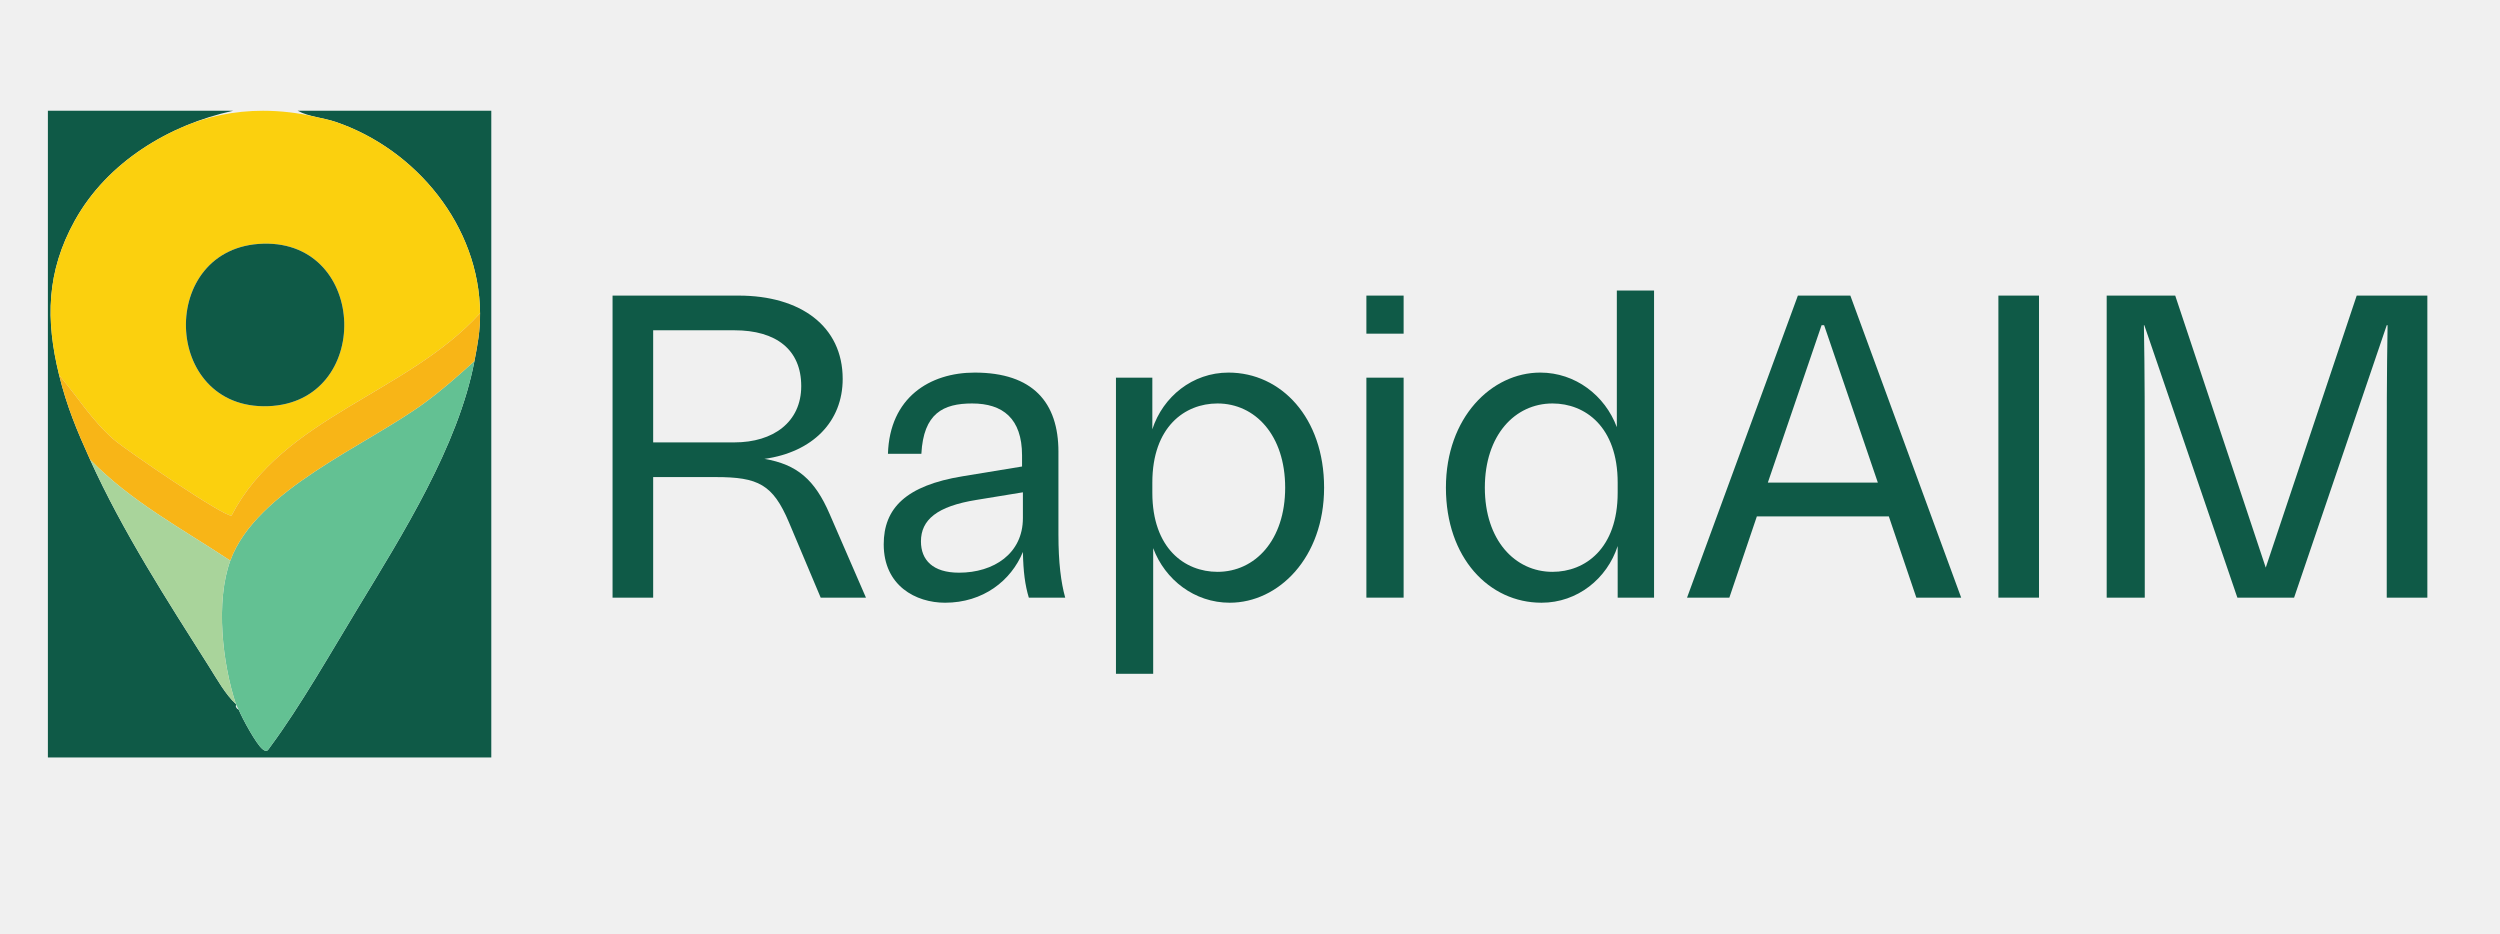
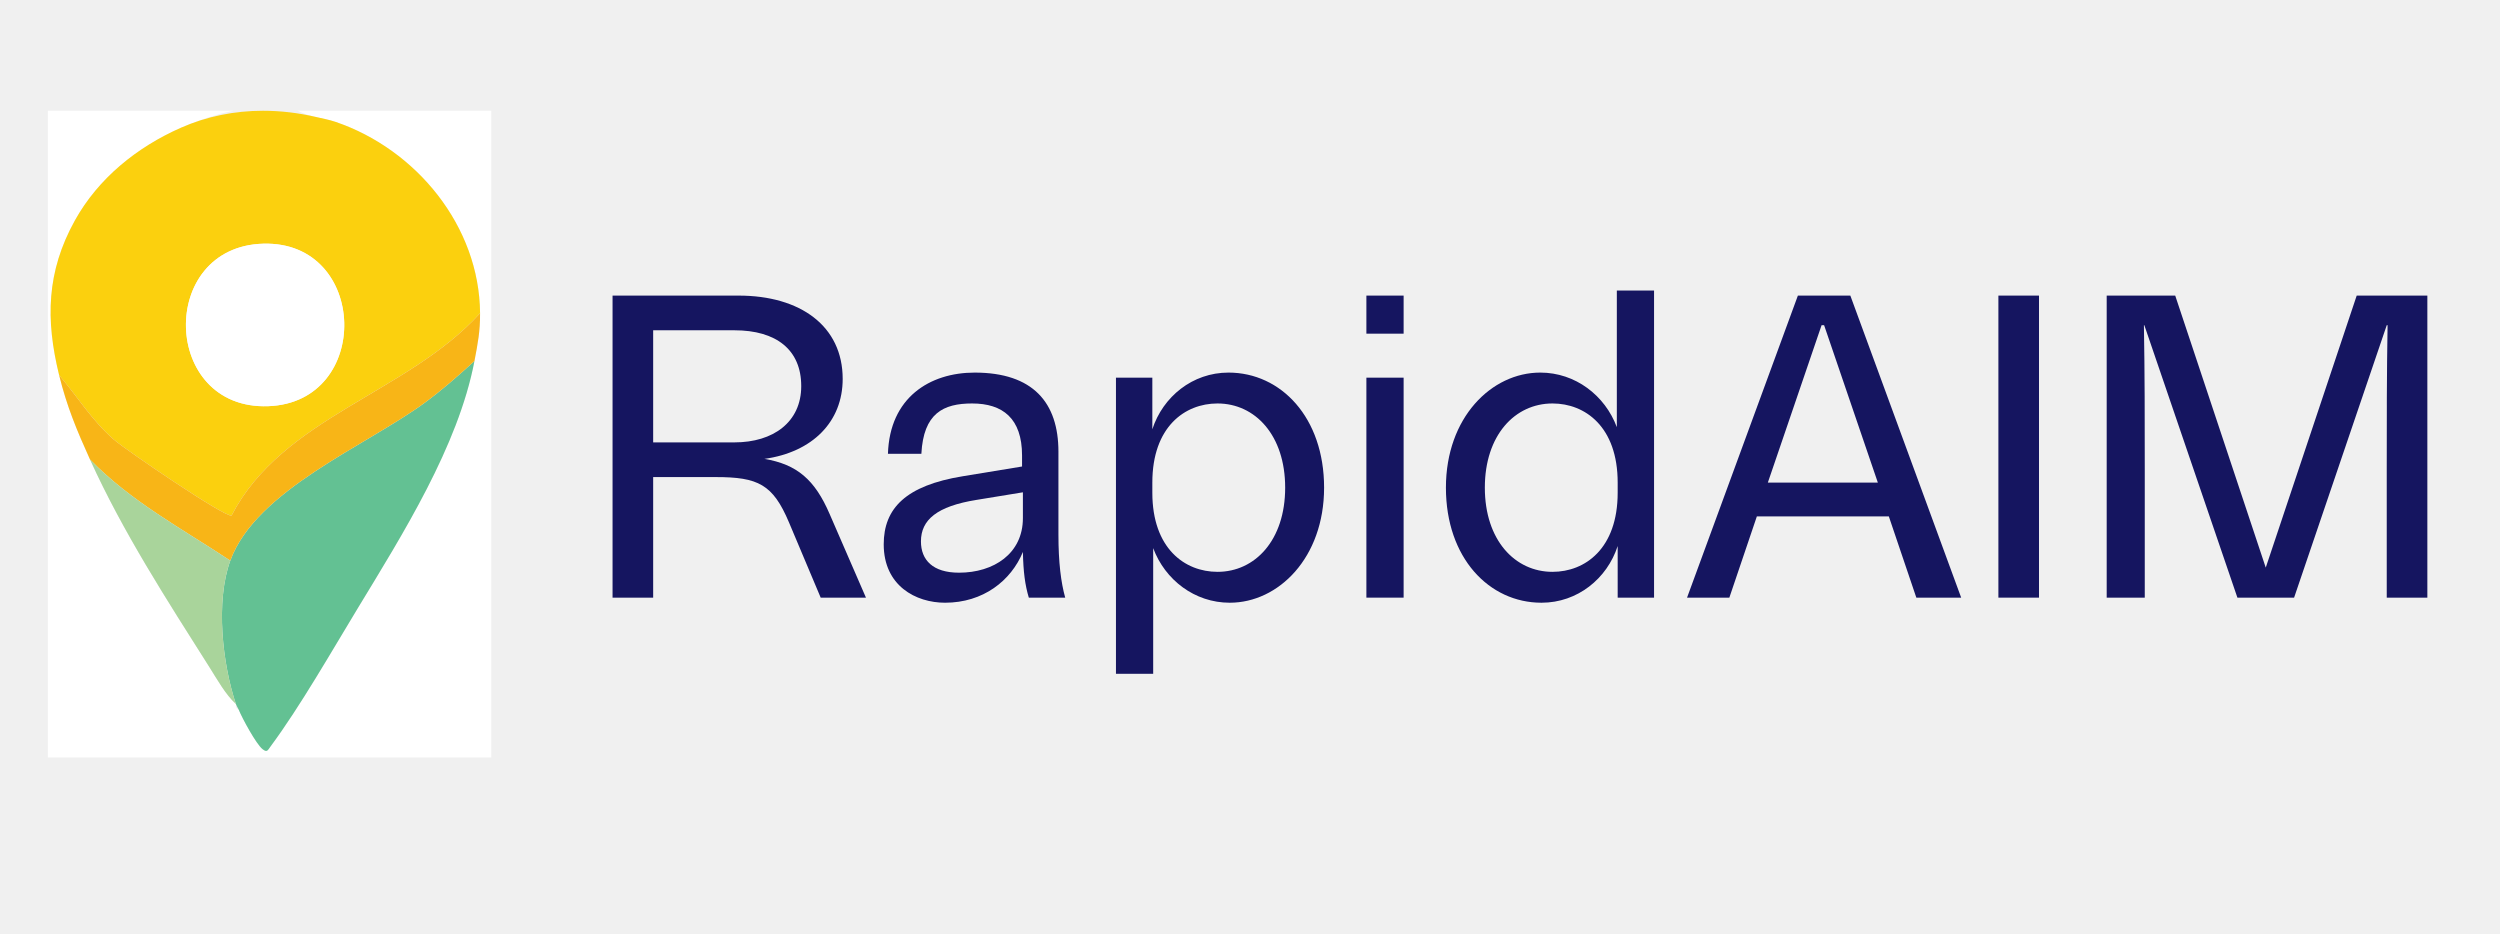
<svg xmlns="http://www.w3.org/2000/svg" version="1.1" id="svg2" width="2040.44" height="761.515" viewBox="0 0 2040.44 761.515">
  <defs id="defs6">
    <clipPath clipPathUnits="userSpaceOnUse" id="clipPath16">
      <path d="M 0,571.136 H 1530.326 V 0 H 0 Z" id="path14" />
    </clipPath>
  </defs>
  <g id="g8" transform="matrix(1.333333,0,0,-1.333333,0,761.5147)">
    <g id="g10">
      <g id="g12" clip-path="url(#clipPath16)">
        <g id="g18" transform="translate(399.824,368.9583)">
-           <path d="m 0,0 v -68.624 h 49.72 c 23.824,0 40.915,12.431 40.915,34.442 C 90.635,-11.912 75.356,0 49.72,0 Z m 52.31,21.234 c 37.807,0 63.703,-18.644 63.703,-51.014 0,-26.155 -18.386,-44.8 -47.908,-48.943 19.941,-3.366 30.817,-12.689 39.88,-33.664 l 22.271,-51.274 h -27.709 l -19.422,46.095 c -9.84,23.306 -18.903,27.708 -44.799,27.708 H 0 v -73.803 H -24.859 V 21.234 Z" style="fill:#0F5A47;fill-opacity:1;fill-rule:nonzero;stroke:none" id="path20" />
+           <path d="m 0,0 v -68.624 h 49.72 c 23.824,0 40.915,12.431 40.915,34.442 C 90.635,-11.912 75.356,0 49.72,0 Z m 52.31,21.234 c 37.807,0 63.703,-18.644 63.703,-51.014 0,-26.155 -18.386,-44.8 -47.908,-48.943 19.941,-3.366 30.817,-12.689 39.88,-33.664 l 22.271,-51.274 h -27.709 l -19.422,46.095 c -9.84,23.306 -18.903,27.708 -44.799,27.708 H 0 v -73.803 H -24.859 V 21.234 Z" style="fill:#151560;fill-opacity:1;fill-rule:nonzero;stroke:none" id="path20" />
        </g>
        <g id="g22" transform="translate(587.0457,220.576)">
-           <path d="M 0,0 C 21.235,0 39.103,11.653 39.103,33.406 V 49.202 L 10.617,44.541 C -13.465,40.656 -23.306,32.37 -23.306,19.163 -23.306,7.769 -16.055,0 0,0 M 42.729,-15.278 C 40.397,-7.51 39.362,0.518 39.103,12.689 31.853,-4.92 14.761,-18.386 -8.545,-18.386 c -17.868,0 -37.549,10.359 -37.549,35.736 0,22.012 13.466,35.995 48.425,41.692 l 36.254,5.957 v 6.732 c 0,22.789 -11.912,31.852 -30.557,31.852 -17.609,0 -29.78,-5.956 -31.075,-30.816 h -20.457 c 1.035,34.442 25.637,49.72 53.086,49.72 35.736,0 51.273,-18.386 51.273,-48.425 V 23.306 c 0,-17.091 1.554,-29.262 4.144,-38.584 z" style="fill:#0F5A47;fill-opacity:1;fill-rule:nonzero;stroke:none" id="path24" />
+           <path d="M 0,0 C 21.235,0 39.103,11.653 39.103,33.406 V 49.202 L 10.617,44.541 C -13.465,40.656 -23.306,32.37 -23.306,19.163 -23.306,7.769 -16.055,0 0,0 M 42.729,-15.278 C 40.397,-7.51 39.362,0.518 39.103,12.689 31.853,-4.92 14.761,-18.386 -8.545,-18.386 c -17.868,0 -37.549,10.359 -37.549,35.736 0,22.012 13.466,35.995 48.425,41.692 l 36.254,5.957 v 6.732 c 0,22.789 -11.912,31.852 -30.557,31.852 -17.609,0 -29.78,-5.956 -31.075,-30.816 h -20.457 c 1.035,34.442 25.637,49.72 53.086,49.72 35.736,0 51.273,-18.386 51.273,-48.425 V 23.306 c 0,-17.091 1.554,-29.262 4.144,-38.584 z" style="fill:#151560;fill-opacity:1;fill-rule:nonzero;stroke:none" id="path24" />
        </g>
        <g id="g26" transform="translate(786.696,272.6263)">
-           <path d="m 0,0 c 0,32.111 -18.386,51.533 -41.434,51.533 -19.939,0 -39.879,-14.243 -39.879,-48.426 v -6.214 c 0,-34.183 19.94,-48.425 39.879,-48.425 C -18.386,-51.532 0,-32.11 0,0 M -81.313,67.329 V 35.736 c 6.474,19.94 24.601,34.701 46.613,34.701 32.11,0 58.524,-27.45 58.524,-70.437 0,-42.987 -27.968,-70.436 -57.748,-70.436 -21.493,0 -39.62,13.983 -46.871,33.405 v -76.909 h -22.788 V 67.329 Z" style="fill:#0F5A47;fill-opacity:1;fill-rule:nonzero;stroke:none" id="path28" />
+           <path d="m 0,0 c 0,32.111 -18.386,51.533 -41.434,51.533 -19.939,0 -39.879,-14.243 -39.879,-48.426 v -6.214 c 0,-34.183 19.94,-48.425 39.879,-48.425 C -18.386,-51.532 0,-32.11 0,0 M -81.313,67.329 V 35.736 c 6.474,19.94 24.601,34.701 46.613,34.701 32.11,0 58.524,-27.45 58.524,-70.437 0,-42.987 -27.968,-70.436 -57.748,-70.436 -21.493,0 -39.62,13.983 -46.871,33.405 v -76.909 h -22.788 V 67.329 Z" style="fill:#151560;fill-opacity:1;fill-rule:nonzero;stroke:none" id="path28" />
        </g>
-         <path d="m 859.199,205.298 h -22.788 v 134.658 h 22.788 z m 0,161.589 h -22.788 v 23.306 h 22.788 z" style="fill:#0F5A47;fill-opacity:1;fill-rule:nonzero;stroke:none" id="path30" />
+         <path d="m 859.199,205.298 h -22.788 v 134.658 h 22.788 z m 0,161.589 h -22.788 v 23.306 h 22.788 z" style="fill:#151560;fill-opacity:1;fill-rule:nonzero;stroke:none" id="path30" />
        <g id="g32" transform="translate(908.9177,272.6263)">
-           <path d="m 0,0 c 0,-32.11 18.386,-51.532 41.433,-51.532 19.94,0 39.88,14.242 39.88,48.425 v 6.214 c 0,34.183 -19.94,48.426 -39.88,48.426 C 18.386,51.533 0,32.111 0,0 m 81.313,-67.329 v 31.593 c -6.474,-19.94 -24.601,-34.7 -46.613,-34.7 -32.11,0 -58.524,27.449 -58.524,70.436 0,42.987 27.968,70.437 57.747,70.437 21.494,0 39.621,-13.984 46.872,-33.406 v 83.643 h 22.788 V -67.329 Z" style="fill:#0F5A47;fill-opacity:1;fill-rule:nonzero;stroke:none" id="path34" />
+           <path d="m 0,0 c 0,-32.11 18.386,-51.532 41.433,-51.532 19.94,0 39.88,14.242 39.88,48.425 v 6.214 c 0,34.183 -19.94,48.426 -39.88,48.426 C 18.386,51.533 0,32.111 0,0 m 81.313,-67.329 v 31.593 c -6.474,-19.94 -24.601,-34.7 -46.613,-34.7 -32.11,0 -58.524,27.449 -58.524,70.436 0,42.987 27.968,70.437 57.747,70.437 21.494,0 39.621,-13.984 46.872,-33.406 v 83.643 h 22.788 V -67.329 Z" style="fill:#151560;fill-opacity:1;fill-rule:nonzero;stroke:none" id="path34" />
        </g>
        <g id="g36" transform="translate(1149.484,275.7337)">
-           <path d="m 0,0 -32.888,96.332 h -1.553 L -67.329,0 Z M -16.832,114.459 51.015,-70.436 h -27.45 l -16.833,49.72 h -80.794 l -16.832,-49.72 h -25.896 l 67.847,184.895 z" style="fill:#0F5A47;fill-opacity:1;fill-rule:nonzero;stroke:none" id="path38" />
+           <path d="m 0,0 -32.888,96.332 h -1.553 L -67.329,0 Z M -16.832,114.459 51.015,-70.436 h -27.45 l -16.833,49.72 h -80.794 l -16.832,-49.72 h -25.896 l 67.847,184.895 z" style="fill:#151560;fill-opacity:1;fill-rule:nonzero;stroke:none" id="path38" />
        </g>
-         <path d="m 1248.14,205.298 h -24.859 v 184.895 h 24.859 z" style="fill:#0F5A47;fill-opacity:1;fill-rule:nonzero;stroke:none" id="path40" />
+         <path d="m 1248.14,205.298 h -24.859 v 184.895 h 24.859 z" style="fill:#151560;fill-opacity:1;fill-rule:nonzero;stroke:none" id="path40" />
        <g id="g42" transform="translate(1312.618,372.0657)">
-           <path d="m 0,0 h -0.259 c 0.518,-29.262 0.518,-58.265 0.518,-87.527 v -79.241 H -23.047 V 18.127 H 18.904 L 74.32,-148.382 129.996,18.127 h 43.246 v -184.895 h -24.859 v 79.241 c 0,29.262 0,58.265 0.517,87.527 h -0.517 L 91.671,-166.768 h -34.7 z" style="fill:#0F5A47;fill-opacity:1;fill-rule:nonzero;stroke:none" id="path44" />
+           <path d="m 0,0 h -0.259 c 0.518,-29.262 0.518,-58.265 0.518,-87.527 v -79.241 H -23.047 V 18.127 H 18.904 L 74.32,-148.382 129.996,18.127 h 43.246 v -184.895 h -24.859 v 79.241 c 0,29.262 0,58.265 0.517,87.527 h -0.517 L 91.671,-166.768 h -34.7 z" style="fill:#151560;fill-opacity:1;fill-rule:nonzero;stroke:none" id="path44" />
        </g>
        <g id="g46" transform="translate(142.6917,503.3405)">
-           <path d="m 0,0 c -39.225,-8.584 -77.091,-31.467 -96.919,-67.269 -17.293,-31.223 -17.938,-60.586 -9.588,-94.531 4.725,-19.205 10.844,-33.847 18.897,-51.638 20.074,-44.348 47.17,-86.185 73.154,-127.228 4.716,-7.45 9.752,-16.591 16.174,-22.522 0.172,-0.517 -0.181,-1.214 0,-1.722 0.449,-1.256 1.672,-1.608 1.718,-1.721 2.123,-5.244 10.707,-21.087 14.576,-24.142 2.857,-2.255 3.099,-0.781 5.07,1.876 17.765,23.943 37.386,58.27 53.219,84.376 27.326,45.058 61.524,99.256 71.434,151.328 2.029,10.661 3.514,18.174 3.436,29.261 C 150.794,-70.703 112.108,-23.634 62.759,-6.827 55.153,-4.236 46.576,-3.777 39.51,0 h 118.532 v -395.893 h -271.42 V 0 Z" style="fill:#0F5A47;fill-opacity:1;fill-rule:nonzero;stroke:none" id="path48" />
+           <path d="m 0,0 c -39.225,-8.584 -77.091,-31.467 -96.919,-67.269 -17.293,-31.223 -17.938,-60.586 -9.588,-94.531 4.725,-19.205 10.844,-33.847 18.897,-51.638 20.074,-44.348 47.17,-86.185 73.154,-127.228 4.716,-7.45 9.752,-16.591 16.174,-22.522 0.172,-0.517 -0.181,-1.214 0,-1.722 0.449,-1.256 1.672,-1.608 1.718,-1.721 2.123,-5.244 10.707,-21.087 14.576,-24.142 2.857,-2.255 3.099,-0.781 5.07,1.876 17.765,23.943 37.386,58.27 53.219,84.376 27.326,45.058 61.524,99.256 71.434,151.328 2.029,10.661 3.514,18.174 3.436,29.261 C 150.794,-70.703 112.108,-23.634 62.759,-6.827 55.153,-4.236 46.576,-3.777 39.51,0 h 118.532 v -395.893 h -271.42 V 0 Z" style="fill:#ffffff;fill-opacity:1;fill-rule:nonzero;stroke:none" id="path48" />
        </g>
        <g id="g50" transform="translate(161.198,421.9671)">
          <path d="M 0,0 C -64.865,-1.733 -62.434,-101.85 2.981,-99.47 66.807,-97.148 64.257,1.716 0,0 m -0.242,81.373 c 10.849,0 21.651,-1.299 32.218,-3.754 4.123,-0.958 8.33,-1.728 12.277,-3.073 49.349,-16.807 88.035,-63.875 88.411,-117.104 -44.34,-48.991 -120.881,-63.544 -152.133,-123.878 -4.332,-1.028 -64.763,40.189 -71.994,46.472 -13.702,11.904 -21.981,25.957 -33.55,39.538 -8.35,33.944 -7.705,63.307 9.588,94.53 14.342,25.898 38.123,45.036 65.029,56.891 15.786,6.956 32.903,10.378 50.154,10.378 z" style="fill:#fbd00e;fill-opacity:1;fill-rule:nonzero;stroke:none" id="path52" />
        </g>
        <g id="g54" transform="translate(146.1273,136.7096)">
          <path d="m 0,0 -1.099,2.091 c -0.182,0.507 -0.447,0.835 -0.619,1.352 -8.298,24.928 -12.516,62.816 -3.436,87.784 15.74,43.278 83.08,70.259 119.073,96.71 10.706,7.868 20.603,16.561 30.38,25.501 C 134.39,161.366 100.192,107.168 72.865,62.11 57.033,36.004 37.411,1.677 19.647,-22.266 17.675,-24.923 17.434,-26.397 14.577,-24.142 10.707,-21.087 2.124,-5.244 0,0" style="fill:#63c193;fill-opacity:1;fill-rule:nonzero;stroke:none" id="path56" />
        </g>
        <g id="g58" transform="translate(290.4265,350.1473)">
          <path d="m 0,0 c -9.778,-8.94 -19.674,-17.633 -30.38,-25.501 -35.993,-26.451 -103.333,-53.431 -119.073,-96.709 -29.475,19.549 -61.063,36.303 -85.892,61.965 -8.053,17.792 -14.172,32.433 -18.896,51.639 11.569,-13.581 19.848,-27.634 33.549,-39.538 7.232,-6.283 67.663,-47.5 71.995,-46.472 31.252,60.333 107.793,74.887 152.133,123.878 C 3.514,18.174 2.029,10.661 0,0" style="fill:#f8b517;fill-opacity:1;fill-rule:nonzero;stroke:none" id="path60" />
        </g>
        <g id="g62" transform="translate(140.9738,227.937)">
          <path d="m 0,0 c -9.081,-24.969 -4.863,-62.856 3.436,-87.785 -6.422,5.932 -11.459,15.073 -16.175,22.522 C -38.722,-24.22 -65.818,17.618 -85.892,61.966 -61.064,36.303 -29.475,19.549 0,0" style="fill:#a9d49b;fill-opacity:1;fill-rule:nonzero;stroke:none" id="path64" />
        </g>
        <g id="g66" transform="translate(161.198,421.9671)">
-           <path d="M 0,0 C 64.257,1.716 66.807,-97.148 2.981,-99.47 -62.434,-101.85 -64.865,-1.733 0,0" style="fill:#0F5A47;fill-opacity:1;fill-rule:nonzero;stroke:none" id="path68" />
+           <path d="M 0,0 C 64.257,1.716 66.807,-97.148 2.981,-99.47 -62.434,-101.85 -64.865,-1.733 0,0" style="fill:#ffffff;fill-opacity:1;fill-rule:nonzero;stroke:none" id="path68" />
        </g>
      </g>
    </g>
  </g>
</svg>
